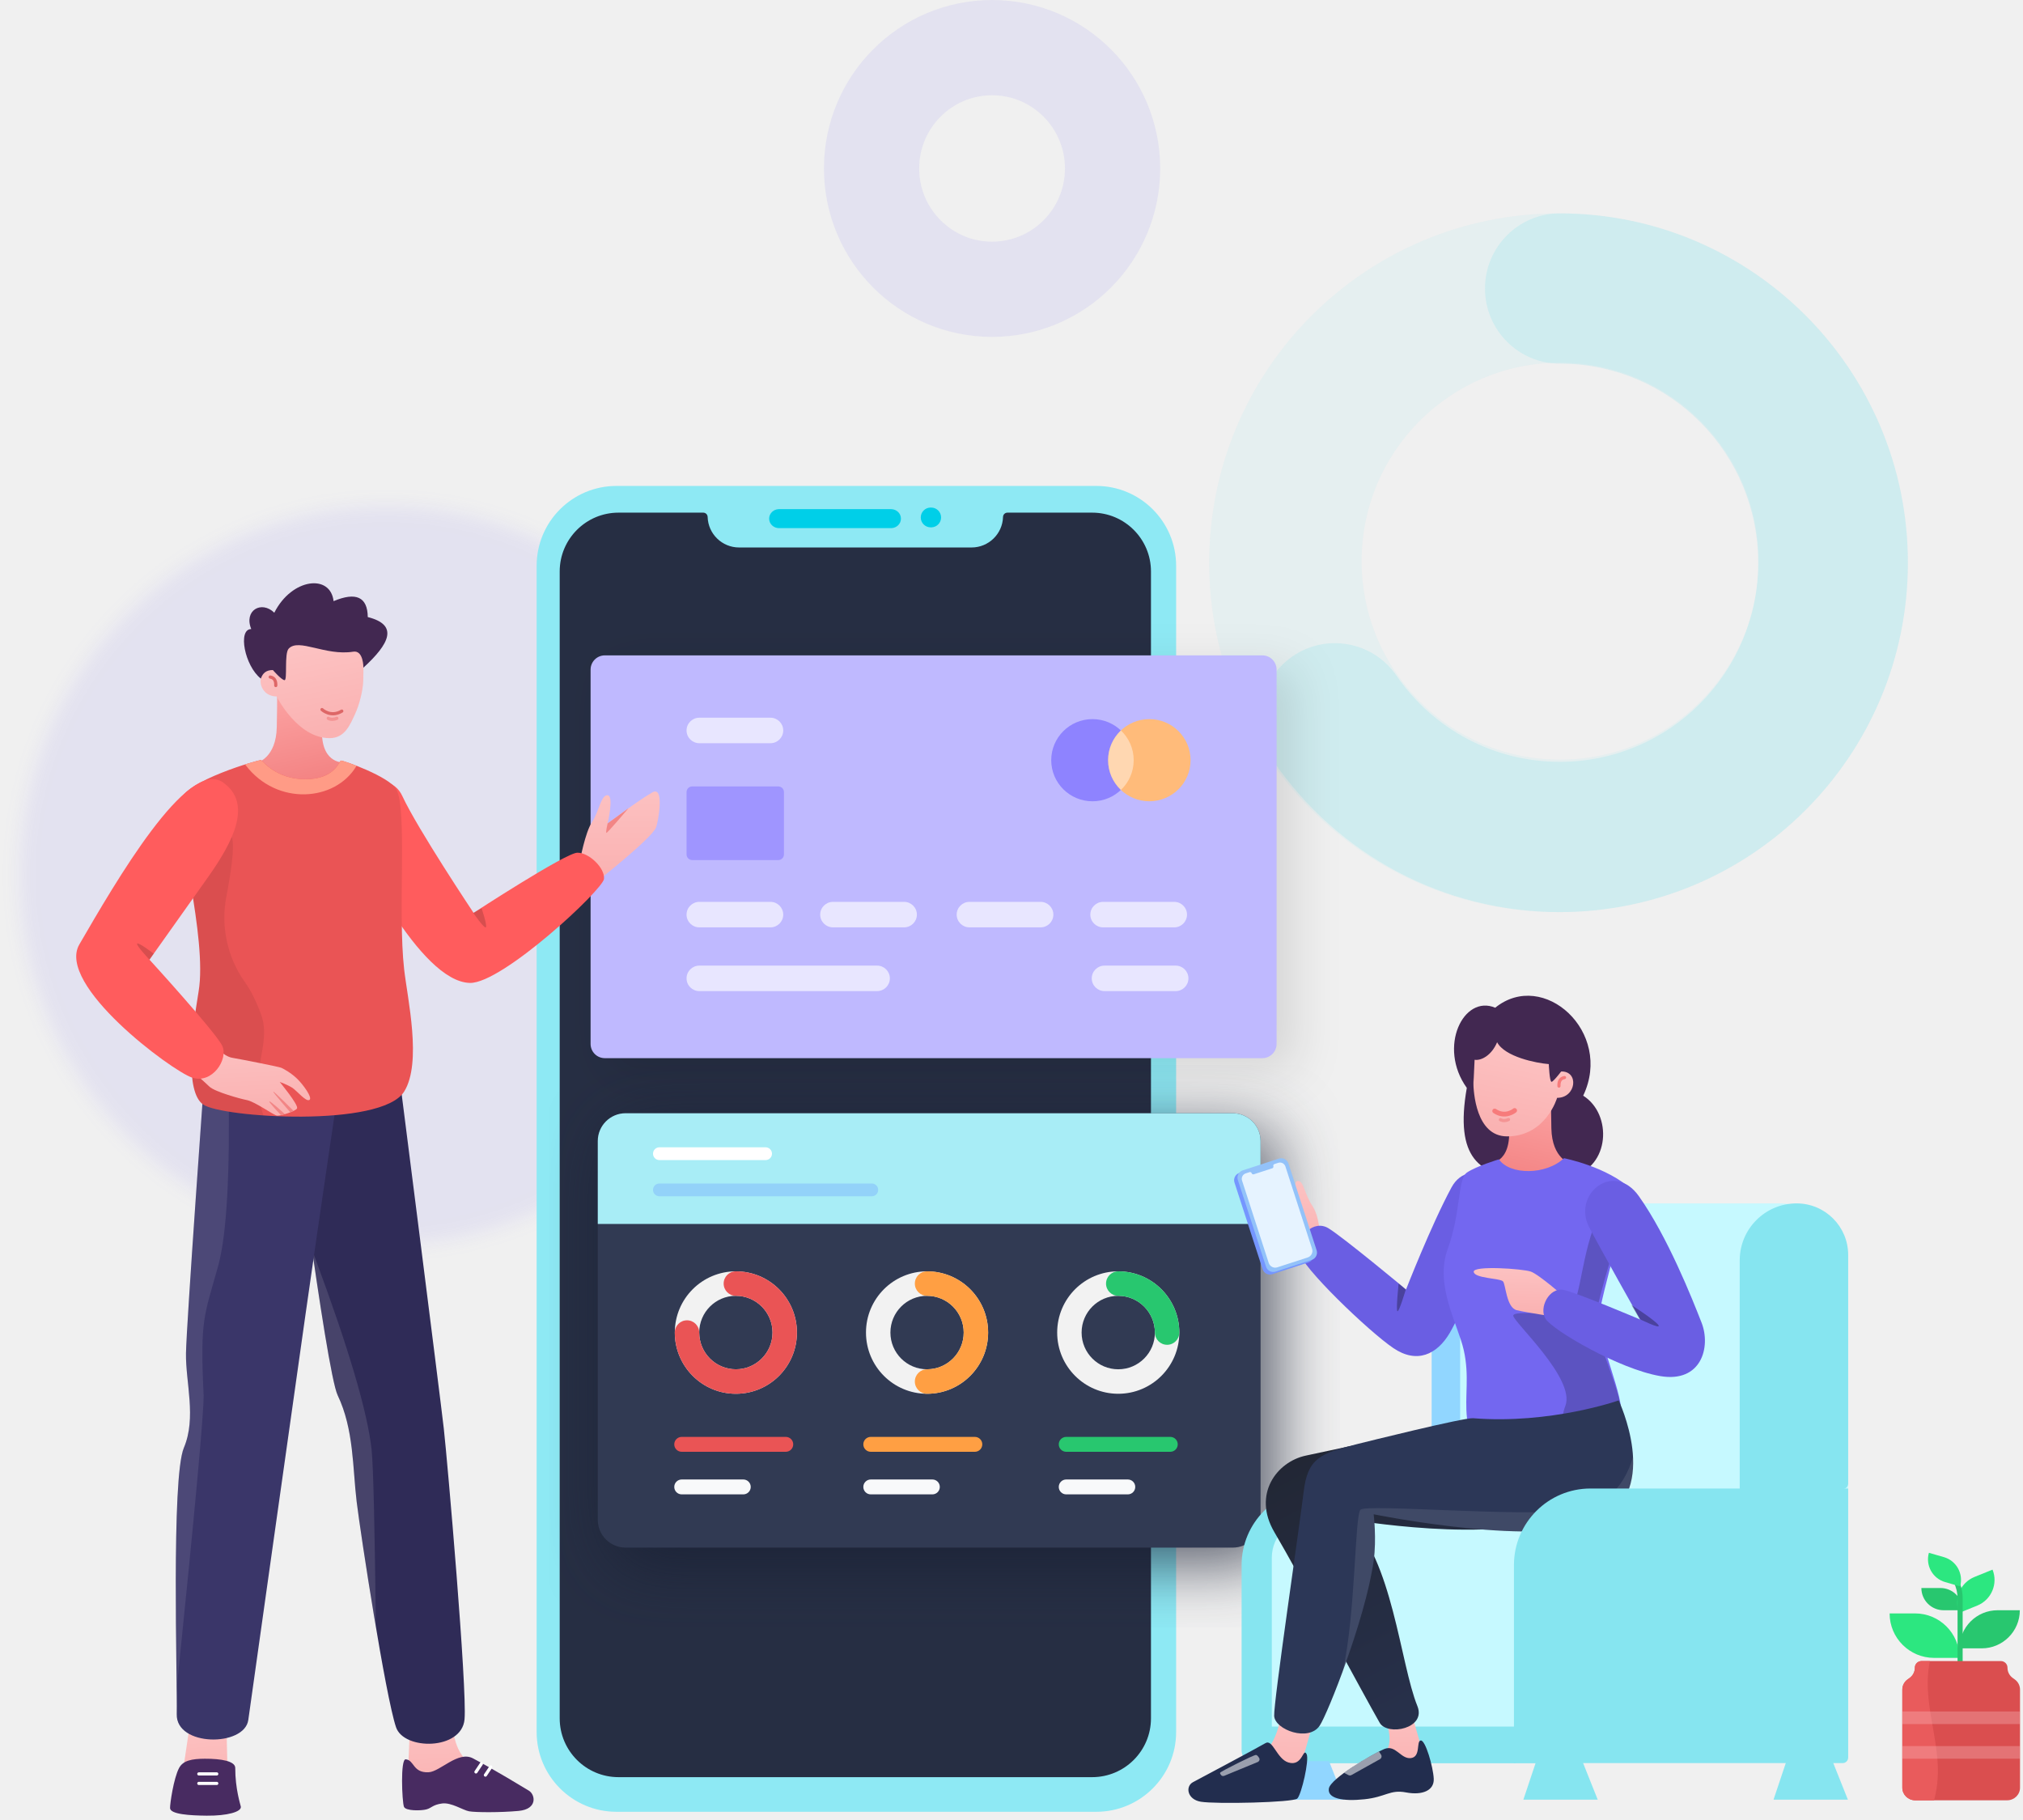
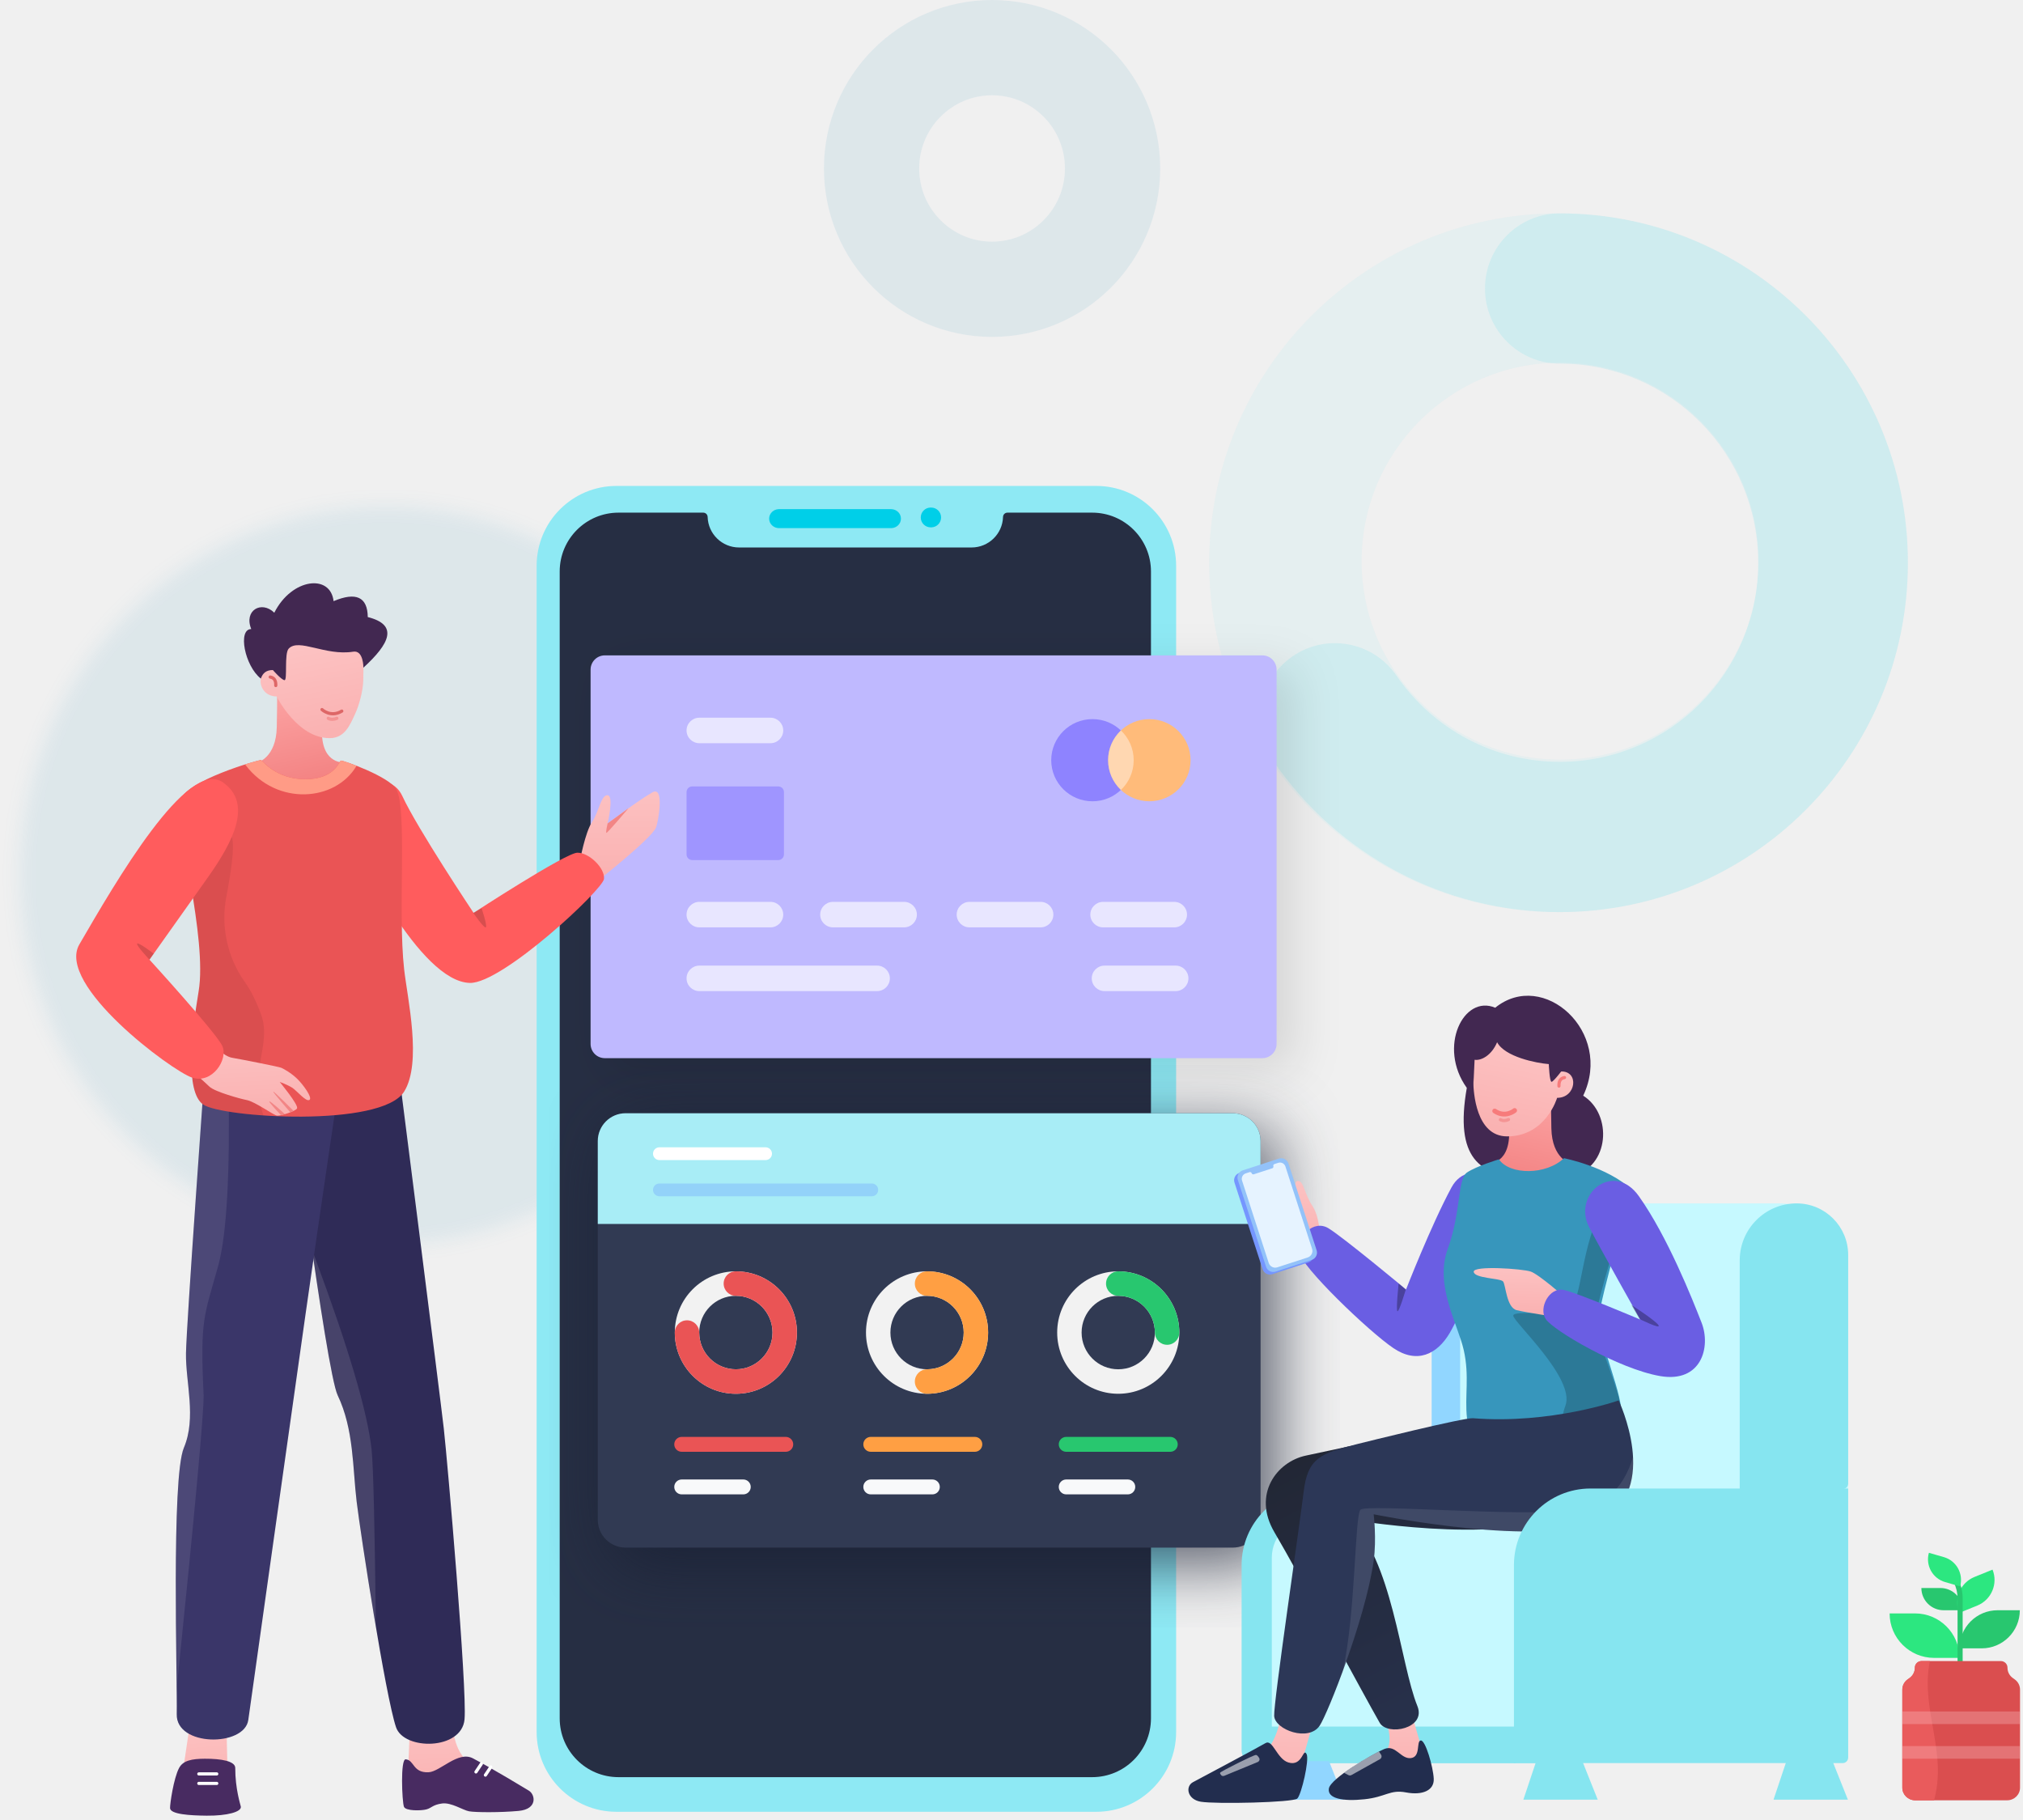
<svg xmlns="http://www.w3.org/2000/svg" width="637" height="573" viewBox="0 0 637 573" fill="none">
  <g id="Illustration">
    <g id="Shape">
      <g id="Oval" opacity="0.1" filter="url(#filter0_f)">
-         <ellipse cx="121.531" cy="275.607" rx="115.531" ry="116.393" fill="#7367F0" />
+         <ellipse cx="121.531" cy="275.607" rx="115.531" ry="116.393" fill="#3796bc" />
      </g>
      <path id="Oval_2" opacity="0.05" fill-rule="evenodd" clip-rule="evenodd" d="M380.75 177.185C380.75 116.434 429.999 67.185 490.75 67.185C551.501 67.185 600.75 116.434 600.75 177.185C600.75 237.937 551.501 287.185 490.75 287.185C429.999 287.185 380.75 237.937 380.75 177.185ZM553.75 176.685C553.75 142.167 525.768 114.185 491.25 114.185C456.732 114.185 428.75 142.167 428.75 176.685C428.75 211.203 456.732 239.185 491.25 239.185C525.768 239.185 553.75 211.203 553.75 176.685Z" fill="#00CFE8" />
-       <ellipse id="Oval_3" opacity="0.1" cx="312.382" cy="53.041" rx="37.944" ry="38.041" stroke="#7367F0" stroke-width="30" />
+       <ellipse id="Oval_3" opacity="0.1" cx="312.382" cy="53.041" rx="37.944" ry="38.041" stroke="#3796bc" stroke-width="30" />
      <path id="Path" opacity="0.1" d="M491.165 67.185C551.687 67.185 600.75 116.434 600.75 177.185C600.75 237.937 551.687 287.185 491.165 287.185C454.704 287.185 421.237 269.153 400.923 239.605C393.53 228.852 396.221 214.12 406.933 206.699C417.538 199.353 432.029 201.927 439.491 212.413L439.715 212.733C451.321 229.614 470.362 239.873 491.165 239.873C525.656 239.873 553.617 211.807 553.617 177.185C553.617 142.91 526.213 115.059 492.198 114.506L491.165 114.497C478.15 114.497 467.598 103.906 467.598 90.841C467.598 77.776 478.15 67.185 491.165 67.185Z" fill="#00CFE8" />
    </g>
    <g id="Mobile Banking App">
      <g id="Phone3">
        <path id="Rectangle" fill-rule="evenodd" clip-rule="evenodd" d="M168.975 178.137C168.975 164.254 180.229 153 194.112 153H345.201C359.084 153 370.338 164.254 370.338 178.137V545.323C370.338 559.206 359.084 570.46 345.201 570.46H194.112C180.229 570.46 168.975 559.206 168.975 545.323V178.137Z" fill="#8EE9F4" />
        <g id="Group 48">
          <path id="Rectangle_2" fill-rule="evenodd" clip-rule="evenodd" d="M176.237 179.934C176.237 169.705 184.53 161.412 194.759 161.412H221.439C222.187 161.412 222.799 162.007 222.821 162.755V162.755C222.976 168.115 227.365 172.379 232.727 172.379H305.926C311.288 172.379 315.678 168.115 315.833 162.755V162.755C315.854 162.007 316.467 161.412 317.215 161.412H343.894C354.124 161.412 362.416 169.705 362.416 179.934V541.033C362.416 551.263 354.124 559.555 343.894 559.555H194.759C184.53 559.555 176.237 551.263 176.237 541.033V179.934Z" fill="#262E43" />
          <mask id="mask0" mask-type="alpha" maskUnits="userSpaceOnUse" x="176" y="161" width="187" height="399">
            <path id="Rectangle_3" fill-rule="evenodd" clip-rule="evenodd" d="M176.237 179.934C176.237 169.705 184.53 161.412 194.759 161.412H221.439C222.187 161.412 222.799 162.007 222.821 162.755V162.755C222.976 168.115 227.365 172.379 232.727 172.379H305.926C311.288 172.379 315.678 168.115 315.833 162.755V162.755C315.854 162.007 316.467 161.412 317.215 161.412H343.894C354.124 161.412 362.416 169.705 362.416 179.934V541.033C362.416 551.263 354.124 559.555 343.894 559.555H194.759C184.53 559.555 176.237 551.263 176.237 541.033V179.934Z" fill="white" />
          </mask>
          <g mask="url(#mask0)">
            <ellipse id="Oval_4" cx="246.822" cy="403.737" rx="15.969" ry="15.951" fill="#E97EFF" fill-opacity="0.549" />
            <path id="Rectangle_4" fill-rule="evenodd" clip-rule="evenodd" d="M198.916 235.001C198.916 232.11 201.259 229.767 204.15 229.767H335.904C338.794 229.767 341.138 232.11 341.138 235.001V235.001C341.138 237.891 338.794 240.235 335.904 240.235H204.15C201.259 240.235 198.916 237.891 198.916 235.001V235.001Z" fill="#E97EFF" fill-opacity="0.549" />
          </g>
        </g>
        <path id="Path_2" d="M280.572 160.308C282.294 160.308 283.69 161.647 283.69 163.299C283.69 164.914 282.355 166.23 280.686 166.288L280.572 166.29H245.304C243.582 166.29 242.186 164.951 242.186 163.299C242.186 161.684 243.521 160.368 245.19 160.31L245.304 160.308H280.572Z" fill="#00CFE8" />
        <path id="Path_3" d="M293.21 159.81C294.933 159.81 296.329 161.205 296.329 162.925C296.329 164.608 294.994 165.979 293.325 166.039L293.21 166.041H293.047C291.324 166.041 289.928 164.646 289.928 162.925C289.928 161.243 291.263 159.872 292.932 159.812L293.047 159.81H293.21Z" fill="#00CFE8" />
      </g>
      <g id="BoardPieChart">
        <g id="Rectangle_5" filter="url(#filter1_d)">
          <path fill-rule="evenodd" clip-rule="evenodd" d="M188.229 359.27C188.229 354.434 192.15 350.513 196.986 350.513H388.175C393.011 350.513 396.931 354.434 396.931 359.27V478.524C396.931 483.361 393.011 487.281 388.175 487.281H196.986C192.15 487.281 188.229 483.361 188.229 478.524V359.27Z" fill="#313A53" />
        </g>
        <mask id="mask1" mask-type="alpha" maskUnits="userSpaceOnUse" x="188" y="350" width="209" height="138">
          <path id="Rectangle_6" fill-rule="evenodd" clip-rule="evenodd" d="M188.229 359.27C188.229 354.434 192.15 350.513 196.986 350.513H388.175C393.011 350.513 396.931 354.434 396.931 359.27V478.524C396.931 483.361 393.011 487.281 388.175 487.281H196.986C192.15 487.281 188.229 483.361 188.229 478.524V359.27Z" fill="white" />
        </mask>
        <g mask="url(#mask1)">
          <path id="Rectangle_7" fill-rule="evenodd" clip-rule="evenodd" d="M183.547 345.15H402.282V385.376H183.547L183.547 345.15Z" fill="#A8EDF6" />
          <path id="Rectangle_8" opacity="0.366" fill-rule="evenodd" clip-rule="evenodd" d="M205.621 374.649C205.621 373.538 206.522 372.638 207.632 372.638H274.515C275.626 372.638 276.526 373.538 276.526 374.649V374.649C276.526 375.76 275.626 376.66 274.515 376.66H207.632C206.522 376.66 205.621 375.76 205.621 374.649V374.649Z" fill="#6FA3FF" />
          <rect id="Rectangle_9" x="205.621" y="361.24" width="37.459" height="4.023" rx="2.011" fill="white" />
          <rect id="Rectangle_10" x="212.311" y="452.419" width="37.459" height="4.693" rx="2.346" fill="#EA5455" />
          <path id="Rectangle_11" fill-rule="evenodd" clip-rule="evenodd" d="M212.311 468.174C212.311 466.878 213.361 465.827 214.657 465.827H234.045C235.341 465.827 236.392 466.878 236.392 468.174V468.174C236.392 469.47 235.341 470.52 234.045 470.52H214.657C213.361 470.52 212.311 469.47 212.311 468.174V468.174Z" fill="#F8F9FA" />
          <rect id="Rectangle_12" x="271.844" y="452.419" width="37.459" height="4.693" rx="2.346" fill="#FF9F43" />
          <path id="Rectangle_13" fill-rule="evenodd" clip-rule="evenodd" d="M271.844 468.174C271.844 466.878 272.894 465.827 274.19 465.827H293.578C294.874 465.827 295.925 466.878 295.925 468.174V468.174C295.925 469.47 294.874 470.52 293.578 470.52H274.19C272.894 470.52 271.844 469.47 271.844 468.174V468.174Z" fill="#F8F9FA" />
          <rect id="Rectangle_14" x="333.385" y="452.419" width="37.459" height="4.693" rx="2.346" fill="#28C76F" />
          <path id="Rectangle_15" fill-rule="evenodd" clip-rule="evenodd" d="M333.385 468.174C333.385 466.878 334.435 465.827 335.731 465.827H355.119C356.415 465.827 357.466 466.878 357.466 468.174V468.174C357.466 469.47 356.415 470.52 355.119 470.52H335.731C334.435 470.52 333.385 469.47 333.385 468.174V468.174Z" fill="#F8F9FA" />
          <g id="Group 3">
            <path id="Oval_5" fill-rule="evenodd" clip-rule="evenodd" d="M352.114 438.843C362.735 438.843 371.345 430.213 371.345 419.568C371.345 408.923 362.735 400.293 352.114 400.293C341.493 400.293 332.883 408.923 332.883 419.568C332.883 430.213 341.493 438.843 352.114 438.843ZM352.114 431.133C345.741 431.133 340.575 425.955 340.575 419.568C340.575 413.181 345.741 408.003 352.114 408.003C358.487 408.003 363.653 413.181 363.653 419.568C363.653 425.955 358.487 431.133 352.114 431.133Z" fill="#F2F2F2" />
            <path id="Path_4" fill-rule="evenodd" clip-rule="evenodd" d="M371.345 419.568C371.345 408.923 362.735 400.293 352.114 400.293C349.99 400.293 348.268 402.019 348.268 404.148C348.268 406.277 349.99 408.003 352.114 408.003C358.414 408.003 363.535 413.064 363.651 419.351L363.653 419.568C363.653 421.697 365.375 423.423 367.499 423.423C369.623 423.423 371.345 421.697 371.345 419.568Z" fill="#28C76F" />
          </g>
          <g id="Group 4">
            <path id="Oval_6" fill-rule="evenodd" clip-rule="evenodd" d="M291.911 438.843C302.532 438.843 311.142 430.213 311.142 419.568C311.142 408.923 302.532 400.293 291.911 400.293C281.29 400.293 272.68 408.923 272.68 419.568C272.68 430.213 281.29 438.843 291.911 438.843ZM291.911 431.133C285.538 431.133 280.372 425.955 280.372 419.568C280.372 413.181 285.538 408.003 291.911 408.003C298.284 408.003 303.45 413.181 303.45 419.568C303.45 425.955 298.284 431.133 291.911 431.133Z" fill="#F2F2F2" />
            <path id="Path_5" d="M291.911 438.843C302.532 438.843 311.142 430.213 311.142 419.568C311.142 408.923 302.532 400.293 291.911 400.293C289.786 400.293 288.064 402.019 288.064 404.148C288.064 406.277 289.786 408.003 291.911 408.003C298.283 408.003 303.45 413.181 303.45 419.568C303.45 425.882 298.4 431.015 292.127 431.131L291.911 431.133C289.786 431.133 288.064 432.859 288.064 434.988C288.064 437.117 289.786 438.843 291.911 438.843Z" fill="#FF9F43" />
          </g>
          <g id="Group 6">
            <path id="Oval_7" fill-rule="evenodd" clip-rule="evenodd" d="M231.709 438.843C242.33 438.843 250.94 430.213 250.94 419.568C250.94 408.923 242.33 400.293 231.709 400.293C221.088 400.293 212.478 408.923 212.478 419.568C212.478 430.213 221.088 438.843 231.709 438.843ZM231.709 431.133C225.336 431.133 220.17 425.955 220.17 419.568C220.17 413.181 225.336 408.003 231.709 408.003C238.082 408.003 243.248 413.181 243.248 419.568C243.248 425.955 238.082 431.133 231.709 431.133Z" fill="#F2F2F2" />
            <path id="Path_6" fill-rule="evenodd" clip-rule="evenodd" d="M212.478 419.568C212.478 430.213 221.088 438.843 231.709 438.843C242.33 438.843 250.94 430.213 250.94 419.568C250.94 408.923 242.33 400.293 231.709 400.293C229.585 400.293 227.863 402.019 227.863 404.148C227.863 406.277 229.585 408.003 231.709 408.003C238.082 408.003 243.248 413.181 243.248 419.568C243.248 425.955 238.082 431.133 231.709 431.133C225.336 431.133 220.17 425.955 220.17 419.568C220.17 417.439 218.448 415.713 216.324 415.713C214.2 415.713 212.478 417.439 212.478 419.568Z" fill="#EA5455" />
          </g>
        </g>
      </g>
      <g id="VisaCard2">
        <g id="Rectangle_16" filter="url(#filter2_d)">
          <path fill-rule="evenodd" clip-rule="evenodd" d="M190.441 206.351H397.491C399.964 206.351 401.968 208.361 401.968 210.841V328.683C401.968 331.163 399.964 333.172 397.491 333.172H190.441C187.968 333.172 185.964 331.163 185.964 328.683V210.841C185.964 208.361 187.968 206.351 190.441 206.351Z" fill="#BFB9FF" />
        </g>
        <g id="Group 46">
          <g id="Group 45">
            <g id="Group 43">
              <ellipse id="Oval_8" cx="343.993" cy="239.357" rx="12.983" ry="12.935" fill="#8E83FF" />
              <ellipse id="Oval Copy 10" cx="361.901" cy="239.357" rx="12.983" ry="12.935" fill="#FFBB7A" />
              <path id="Path_7" fill-rule="evenodd" clip-rule="evenodd" d="M352.83 230.104L352.949 229.992C355.43 232.348 356.976 235.673 356.976 239.357C356.976 243.042 355.43 246.367 352.949 248.723C350.465 246.368 348.918 243.042 348.918 239.357C348.918 235.731 350.416 232.452 352.83 230.104L352.949 229.992L352.83 230.104Z" fill="white" fill-opacity="0.416" />
            </g>
            <path id="Rectangle_17" fill-rule="evenodd" clip-rule="evenodd" d="M217.972 247.609H245.057C246.046 247.609 246.848 248.408 246.848 249.393V269.019C246.848 270.004 246.046 270.803 245.057 270.803H217.972C216.983 270.803 216.182 270.004 216.182 269.019V249.393C216.182 248.408 216.983 247.609 217.972 247.609Z" fill="#9F95FF" />
          </g>
          <g id="Group 44">
            <path id="Rectangle_18" fill-rule="evenodd" clip-rule="evenodd" d="M220.211 283.96H242.595C244.82 283.96 246.624 285.758 246.624 287.975C246.624 290.192 244.82 291.989 242.595 291.989H220.211C217.986 291.989 216.182 290.192 216.182 287.975C216.182 285.758 217.986 283.96 220.211 283.96Z" fill="white" fill-opacity="0.647" />
            <path id="Rectangle_19" fill-rule="evenodd" clip-rule="evenodd" d="M220.211 304.032H276.17C278.396 304.032 280.199 305.829 280.199 308.046C280.199 310.263 278.396 312.06 276.17 312.06H220.211C217.986 312.06 216.182 310.263 216.182 308.046C216.182 305.829 217.986 304.032 220.211 304.032Z" fill="white" fill-opacity="0.647" />
            <path id="Rectangle_20" fill-rule="evenodd" clip-rule="evenodd" d="M347.799 304.032H370.182C372.408 304.032 374.212 305.829 374.212 308.046C374.212 310.263 372.408 312.06 370.182 312.06H347.799C345.573 312.06 343.77 310.263 343.77 308.046C343.77 305.829 345.573 304.032 347.799 304.032Z" fill="white" fill-opacity="0.647" />
            <path id="Rectangle_21" fill-rule="evenodd" clip-rule="evenodd" d="M220.211 225.977H242.595C244.82 225.977 246.624 227.774 246.624 229.991C246.624 232.208 244.82 234.005 242.595 234.005H220.211C217.986 234.005 216.182 232.208 216.182 229.991C216.182 227.774 217.986 225.977 220.211 225.977Z" fill="white" fill-opacity="0.647" />
            <path id="Rectangle Copy 38" fill-rule="evenodd" clip-rule="evenodd" d="M262.293 283.96H284.677C286.902 283.96 288.706 285.758 288.706 287.975C288.706 290.192 286.902 291.989 284.677 291.989H262.293C260.068 291.989 258.264 290.192 258.264 287.975C258.264 285.758 260.068 283.96 262.293 283.96Z" fill="white" fill-opacity="0.647" />
            <path id="Rectangle Copy 39" fill-rule="evenodd" clip-rule="evenodd" d="M305.269 283.96H327.653C329.878 283.96 331.682 285.758 331.682 287.975C331.682 290.192 329.878 291.989 327.653 291.989H305.269C303.044 291.989 301.24 290.192 301.24 287.975C301.24 285.758 303.044 283.96 305.269 283.96Z" fill="white" fill-opacity="0.647" />
            <path id="Rectangle Copy 40" fill-rule="evenodd" clip-rule="evenodd" d="M347.351 283.96H369.735C371.96 283.96 373.764 285.758 373.764 287.975C373.764 290.192 371.96 291.989 369.735 291.989H347.351C345.126 291.989 343.322 290.192 343.322 287.975C343.322 285.758 345.126 283.96 347.351 283.96Z" fill="white" fill-opacity="0.647" />
          </g>
        </g>
      </g>
      <g id="Men1.1">
        <g id="LLeg">
          <path id="Path_8" fill-rule="evenodd" clip-rule="evenodd" d="M142.482 542C142.482 542 142.328 551.857 148.381 555.358C154.434 558.86 163.812 565.365 163.812 565.365L128.137 566.574L129.154 541.911L142.482 542Z" fill="url(#paint0_linear)" />
          <path id="Path_9" fill-rule="evenodd" clip-rule="evenodd" d="M127.761 553.936C130.519 554.22 129.916 558.21 134.922 558.016C138.569 557.874 144.257 551.148 148.936 553.639C156.078 557.442 164.453 562.57 166.506 563.791C168.56 565.013 169.371 569.618 163.303 570.184C157.501 570.724 149.668 570.664 147.707 570.306C145.744 569.949 142.105 567.446 139.177 567.846C136.249 568.247 135.915 569.256 134.279 569.703C132.643 570.15 127.704 570.247 127.192 568.868C126.603 567.286 126.014 553.756 127.761 553.936Z" fill="#482B61" />
          <path id="Path_10" fill-rule="evenodd" clip-rule="evenodd" d="M124.996 332.889C124.996 332.889 138.605 439.705 139.743 449.806C140.88 459.908 147.128 531.771 146.273 541.357C145.402 551.118 127.14 551.171 124.69 543.806C121.337 533.725 113.585 483.341 112.303 472.819C111.021 462.298 111.471 450.083 106.319 439.309C102.63 431.596 90.423 335.628 90.423 335.628L124.996 332.889Z" fill="#2F2B57" />
          <path id="Path_11" opacity="0.591" fill-rule="evenodd" clip-rule="evenodd" d="M116.998 456.324L117.046 456.805C117.566 462.384 118.001 480.866 118.352 512.249L117.569 507.562C115.113 492.698 112.931 477.974 112.303 472.819C111.048 462.517 111.453 450.591 106.634 439.985L106.319 439.309C104.695 435.915 101.422 415.426 98.266 393.547L99.257 396.201C109.796 424.543 115.709 444.584 116.998 456.324Z" fill="white" fill-opacity="0.192" />
          <path id="Path 10" d="M151.575 555.354L149.868 557.907" stroke="white" stroke-linecap="round" />
          <path id="Path 10_2" d="M154.554 556.352L152.848 558.906" stroke="white" stroke-linecap="round" />
        </g>
        <g id="RLeg">
          <path id="Path_12" fill-rule="evenodd" clip-rule="evenodd" d="M59.586 544.261L56.394 565.817L71.825 565.739L71.32 543.86L59.586 544.261Z" fill="url(#paint1_linear)" />
          <path id="Path_13" fill-rule="evenodd" clip-rule="evenodd" d="M53.55 569.305C53.499 568.047 54.67 559.89 56.394 556.66C57.644 554.318 60.417 553.769 64.474 553.752C69.707 553.732 74.081 554.523 74.075 556.66C74.056 563.199 75.714 568.228 75.826 568.802C76.153 570.488 71.472 571.747 65.08 571.682C59.847 571.631 53.631 571.266 53.55 569.305Z" fill="#482B61" />
          <path id="Path_14" fill-rule="evenodd" clip-rule="evenodd" d="M107.504 336.396C107.504 336.396 100.429 384.069 96.146 414.233C91.937 443.873 79.474 532.285 78.186 541.54C77.004 550.036 55.422 550.036 55.649 539.747C55.876 529.457 53.878 465.335 57.897 455.841C61.915 446.348 58.417 435.299 58.563 426.076C58.709 416.853 64.489 337.012 64.489 337.012L107.504 336.396Z" fill="#3A3669" />
          <path id="Path_15" opacity="0.462" fill-rule="evenodd" clip-rule="evenodd" d="M68.797 398.217L68.459 399.444C64.362 414.163 62.949 415.49 64.11 438.967L64.121 439.444C64.162 445.351 61.353 475.917 55.694 531.142L55.669 527.709C55.47 505.18 54.64 464.445 57.794 456.097L57.897 455.841C61.915 446.348 58.417 435.299 58.563 426.076C58.709 416.853 64.489 337.013 64.489 337.013L71.871 336.906L71.946 340.563C72.477 369.125 71.427 388.343 68.797 398.217V398.217Z" fill="white" fill-opacity="0.192" />
          <path id="Path 9" d="M62.605 558.534H68.253" stroke="white" stroke-linecap="round" />
          <path id="Path 9_2" d="M62.605 561.529H68.253" stroke="white" stroke-linecap="round" />
        </g>
        <g id="Head">
          <path id="Path_16" fill-rule="evenodd" clip-rule="evenodd" d="M81.035 240.078C81.035 240.078 86.946 238.683 87.151 228.949C87.356 219.214 87.212 215.891 87.212 215.891L101.226 215.655C101.226 215.655 101.368 226.504 101.37 230.428C101.375 240.968 108.682 240.078 108.682 240.078C108.682 240.078 107.163 248.624 95.365 249.291C86.154 249.812 81.035 240.078 81.035 240.078Z" fill="url(#paint2_linear)" />
          <g id="Head1">
            <path id="Path_17" fill-rule="evenodd" clip-rule="evenodd" d="M85.926 210.97C80.118 210.745 81.065 219.291 87.099 219.279C87.099 219.279 93.583 232.383 103.764 232.417C108.668 232.434 110.269 228.043 111.739 224.962C113.209 221.88 114.288 217.27 114.378 214.447C114.474 211.437 114.486 201.55 114.486 201.55L85.7 201.537L85.926 210.97Z" fill="url(#paint3_linear)" />
            <path id="Path_18" d="M103.356 226.173C104.227 226.654 105.263 226.535 106.065 226.173" stroke="#F49494" stroke-linecap="round" />
            <path id="Path 8" d="M86.832 215.849C86.892 214.478 86.476 213.39 85.085 213.171" stroke="#DE6767" stroke-linecap="round" />
            <path id="Path_19" fill-rule="evenodd" clip-rule="evenodd" d="M85.926 210.971C85.926 210.971 88.597 214.069 89.585 214.154C90.573 214.24 89.447 205.769 90.902 204.226C94.098 200.835 102.45 206.597 111.233 205.189C114.486 204.668 114.428 210.228 114.428 210.228C122.638 202.703 125.615 196.767 115.804 194.289C115.726 187.92 112.081 186.322 105.032 189.276C104.09 180.673 91.912 181.971 86.369 192.916C82.356 188.992 76.717 192.16 79.11 198.064C74.79 198.064 77.041 209.672 82.133 213.66C82.74 211.918 83.85 210.971 85.926 210.971Z" fill="#422851" />
            <path id="Path_20" d="M101.387 223.414C101.387 223.414 104.152 226.029 107.624 223.899" stroke="#DE6767" stroke-linecap="round" />
          </g>
        </g>
        <g id="LArm">
          <g id="Group 3_2">
            <path id="Path_21" fill-rule="evenodd" clip-rule="evenodd" d="M182.553 271.335C182.553 271.335 184.215 262.095 186.414 258.858C188.613 255.619 189.254 250.179 191.329 250.379C193.404 250.58 191.326 259.265 191.326 259.265C191.326 259.265 201.002 252.005 205.392 249.504C209.397 247.223 207.2 259.026 206.574 260.531C205.083 264.112 187.833 277.63 187.833 277.63C187.833 277.63 182.93 272.157 182.553 271.335Z" fill="url(#paint4_linear)" />
            <path id="Path_22" fill-rule="evenodd" clip-rule="evenodd" d="M191.326 259.264C191.326 259.264 190.612 262.235 190.968 262.235C191.325 262.235 197.892 254.487 197.892 254.487L191.326 259.264Z" fill="#F28585" />
          </g>
          <path id="Path_23" fill-rule="evenodd" clip-rule="evenodd" d="M126.694 250.655C131.425 260.915 149.121 287.426 149.121 287.426C149.121 287.426 178.119 268.52 181.809 268.481C185.499 268.442 190.509 273.338 190.194 276.717C189.879 280.096 158.129 309.732 147.946 309.483C132.113 309.095 112.258 267.922 110.219 262.419C104.759 247.678 122.079 240.647 126.694 250.655Z" fill="#FF5C5D" />
          <path id="Path 5" fill-rule="evenodd" clip-rule="evenodd" d="M149.016 287.407C149.016 287.407 152.364 292.312 152.964 291.99C153.564 291.668 151.648 285.994 151.648 285.994L149.016 287.407Z" fill="black" fill-opacity="0.16" />
        </g>
        <g id="Body">
          <path id="Path_24" fill-rule="evenodd" clip-rule="evenodd" d="M56.657 252.296C55.171 259.42 65.346 295.325 62.546 312.122C60.332 325.406 58.219 343.698 63.957 347.759C69.799 351.894 120.087 355.177 127.255 343.698C132.941 334.591 128.286 314.396 127.255 305.183C125.198 286.804 128.304 255.042 124.814 248.546C122.65 244.516 107.892 239.319 107.338 239.48C106.783 239.641 105.48 245.351 96.149 245.351C86.817 245.351 82.696 239.48 82.195 239.319C81.694 239.158 58.001 245.852 56.657 252.296Z" fill="#EA5455" />
          <path id="Path_25" fill-rule="evenodd" clip-rule="evenodd" d="M82.172 239.316L82.195 239.319C82.697 239.48 86.817 245.351 96.149 245.351C105.481 245.351 106.784 239.641 107.338 239.48C107.538 239.422 109.589 240.062 112.229 241.093L112.217 241.214C105.547 252.415 87.205 253.795 77.4 240.981L77.178 240.685L78.272 240.345C80.274 239.737 81.707 239.371 82.097 239.322L82.172 239.316Z" fill="#FF9B86" />
          <path id="Path_26" fill-rule="evenodd" clip-rule="evenodd" d="M56.688 257.245L57.511 257.359C66.233 258.607 71.348 260.58 72.857 263.28C73.847 265.052 73.387 271.044 71.476 281.257L71.273 282.329C69.501 291.586 71.528 301.163 76.877 308.888L77.178 309.316C78.987 311.847 80.654 315.179 82.181 319.314C85.722 328.903 78.19 336.983 82.96 351.25L81.986 351.178C73.12 350.499 65.949 349.169 63.957 347.759C58.219 343.698 60.333 325.406 62.546 312.122C64.928 297.83 57.917 269.704 56.688 257.245Z" fill="black" fill-opacity="0.067" />
        </g>
        <g id="Rarm">
          <g id="Group 2">
            <path id="Path_27" fill-rule="evenodd" clip-rule="evenodd" d="M66.881 328.606C66.881 328.606 70.229 332.556 73.086 333.047C75.943 333.538 87.901 335.877 88.631 336.224C89.321 336.551 91.68 337.793 93.697 339.786C95.445 341.512 98.469 345.606 97.455 346.31C96.371 347.063 93.445 343.371 91.977 342.459C90.438 341.501 88.072 340.654 88.072 340.654C88.072 340.654 93.924 347.713 93.552 348.946C93.281 349.847 88.305 351.384 87.24 351.268C86.176 351.153 80.313 346.86 77.678 346.361C75.85 346.015 67.666 343.798 65.94 342.133C64.215 340.468 60.333 337.089 60.333 337.089L66.881 328.606Z" fill="url(#paint5_linear)" />
            <path id="Path_28" fill-rule="evenodd" clip-rule="evenodd" d="M92.424 349.765C92.424 349.765 86.3 343.594 86.044 343.7C85.789 343.805 91.38 350.194 91.38 350.194L92.424 349.765Z" fill="#F28585" />
            <path id="Path_29" fill-rule="evenodd" clip-rule="evenodd" d="M89.694 350.778C89.694 350.778 85.107 346.575 84.807 346.778C84.507 346.98 88.481 351.121 88.481 351.121L89.694 350.778Z" fill="#F28585" />
          </g>
          <path id="Path_30" fill-rule="evenodd" clip-rule="evenodd" d="M70.209 246.345C79.665 252.998 73.347 265.092 65.503 276.186C58.175 286.549 47.068 302.158 47.068 302.158C47.068 302.158 67.953 325.034 69.97 329.266C71.987 333.499 66.836 341.448 60.431 339.277C54.026 337.106 17.578 310.107 24.99 297.348C36.311 277.859 59.04 238.486 70.209 246.345Z" fill="#FF5C5D" />
          <path id="Path 6" fill-rule="evenodd" clip-rule="evenodd" d="M47.068 302.158C47.068 302.158 42.782 297.624 43.183 297.099C43.583 296.575 48.413 300.281 48.413 300.281L47.068 302.158Z" fill="black" fill-opacity="0.16" />
        </g>
      </g>
      <g id="Group 7">
        <path id="Rectangle_22" fill-rule="evenodd" clip-rule="evenodd" d="M390.956 492.784C390.956 479.468 401.751 468.672 415.067 468.672L496.198 468.672V551.132C496.198 553.341 494.407 555.132 492.198 555.132H394.956C392.747 555.132 390.956 553.341 390.956 551.132L390.956 492.784Z" fill="#86E5F0" />
        <path id="Rectangle_23" fill-rule="evenodd" clip-rule="evenodd" d="M400.465 538.065L477.244 538.065V555.132H400.465V538.065Z" fill="#86E5F0" />
        <path id="Path_31" fill-rule="evenodd" clip-rule="evenodd" d="M498.245 554.514L503.088 566.644H479.675L483.732 554.514H498.245Z" fill="#86E5F0" />
        <path id="Path_32" fill-rule="evenodd" clip-rule="evenodd" d="M418.474 554.514L423.318 566.644H399.904L403.962 554.514H418.474Z" fill="#91D6FF" />
        <path id="Path_33" fill-rule="evenodd" clip-rule="evenodd" d="M577.018 554.514L581.862 566.644H558.448L562.506 554.514H577.018Z" fill="#86E5F0" />
        <path id="Rectangle_24" fill-rule="evenodd" clip-rule="evenodd" d="M450.796 403.492C450.796 390.38 461.275 379.671 474.384 379.387L496.796 378.901V476.828H450.796L450.796 403.492Z" fill="#91D6FF" />
        <path id="Rectangle_25" fill-rule="evenodd" clip-rule="evenodd" d="M459.77 403.012C459.77 389.696 470.565 378.901 483.881 378.901H560.112C572.174 378.901 581.952 388.679 581.952 400.741V477.076C581.952 478.041 581.169 478.824 580.205 478.824H459.77L459.77 403.012Z" fill="#C6F9FF" />
        <path id="Rectangle_26" fill-rule="evenodd" clip-rule="evenodd" d="M547.805 396.818C547.805 386.923 555.827 378.901 565.722 378.901V378.901C574.685 378.901 581.952 386.167 581.952 395.13V467.1C581.952 468.065 581.169 468.847 580.205 468.847H547.805V396.818Z" fill="#86E5F0" />
        <path id="Rectangle_27" fill-rule="evenodd" clip-rule="evenodd" d="M400.465 490.474C400.465 483.515 406.106 477.874 413.065 477.874H491.345V543.628H400.465V490.474Z" fill="#C6F9FF" />
        <g id="Wom1.4">
          <g id="Head_2">
            <path id="Path_34" fill-rule="evenodd" clip-rule="evenodd" d="M494.783 370.394C506.982 367.552 507.785 350.8 498.511 344.989C508.075 324.929 485.958 305.012 470.808 317.295C460.876 313.041 452.622 329.64 461.864 342.532C457.989 364.667 465.875 370.388 480.092 370.632L494.783 370.394Z" fill="#422851" />
            <path id="Path_35" fill-rule="evenodd" clip-rule="evenodd" d="M494.632 366.393C494.632 366.393 488.698 365 488.492 355.271C488.286 345.543 488.431 342.223 488.431 342.223L475.36 341.987C475.36 341.987 475.218 352.828 475.216 356.75C475.21 367.283 467.875 366.393 467.875 366.393C467.875 366.393 469.4 374.934 481.244 375.6C490.491 376.121 494.632 366.393 494.632 366.393Z" fill="url(#paint6_linear)" />
            <path id="Path_36" fill-rule="evenodd" clip-rule="evenodd" d="M491.477 337.365C497.308 337.139 496.357 345.679 490.3 345.668C490.3 345.668 486.782 357.8 474.568 357.8C464.648 357.8 464.003 343.66 463.913 340.839C463.816 337.831 463.804 327.95 463.804 327.95L491.704 327.938L491.477 337.365Z" fill="url(#paint7_linear)" />
            <path id="Path_37" d="M476.923 349.65C476.923 349.65 474.014 352.114 470.644 349.806" stroke="#F77B7B" stroke-width="1.5" stroke-linecap="round" />
            <path id="Path_38" d="M475.003 352.504C474.098 352.922 473.226 352.952 472.448 352.536" stroke="#F49494" stroke-linecap="round" />
            <path id="Path 8_2" d="M490.884 341.958C490.824 340.588 491.241 339.5 492.638 339.281" stroke="#F77B7B" stroke-linecap="round" />
            <path id="Path_39" fill-rule="evenodd" clip-rule="evenodd" d="M492.4 336.309C492.4 336.309 489.204 340.6 488.557 340.623C487.909 340.646 487.683 335.043 487.683 335.043C483.762 334.743 473.841 332.766 471.408 328.161C469.708 332.224 466.456 334.029 464.32 333.683L463.915 342.315L462.918 324.96H493.182L492.4 336.309Z" fill="#422851" />
          </g>
          <g id="LLeg_2">
            <path id="Path_40" fill-rule="evenodd" clip-rule="evenodd" d="M434.913 537.945C434.913 537.945 440.143 548.516 435.855 551.847C431.561 555.179 420.217 561.422 420.217 561.422L450.271 559.532L443.59 536.478L434.913 537.945Z" fill="url(#paint8_linear)" />
            <path id="Path_41" fill-rule="evenodd" clip-rule="evenodd" d="M447.364 548.005C445.881 548.178 447.465 553.174 444.254 553.554C441.049 553.934 439.491 549.201 435.854 550.701C432.217 552.202 418.954 559.96 418.431 563.132C417.903 566.303 422.844 567.236 429.622 566.52C436.399 565.804 437.648 563.391 442.736 564.363C447.817 565.334 451.623 563.786 451.456 560.071C451.288 556.357 448.847 547.832 447.364 548.005Z" fill="#222D4E" />
            <path id="Path 14" fill-rule="evenodd" clip-rule="evenodd" d="M434.195 551.471L434.855 552.461C435.179 552.947 435.02 553.605 434.51 553.889L425.545 558.895C425.254 559.057 424.902 559.064 424.605 558.913L423.213 558.207C425.399 556.623 427.186 555.433 429.161 554.264C430.678 553.367 432.357 552.442 434.195 551.471Z" fill="white" fill-opacity="0.541" />
            <path id="Path_42" fill-rule="evenodd" clip-rule="evenodd" d="M480.186 444.779C471.087 445.185 420.447 456.392 411.247 458.296C402.047 460.2 394.268 470.502 401.284 482.431C409.164 495.822 429.495 533.853 434.431 542.427C436.875 546.67 449.2 544.291 446.305 537.169C440.908 523.892 438.401 490.539 424.641 478.378C424.641 478.378 470.917 486.436 490.907 477.206C505.435 470.496 502.148 443.796 480.186 444.779Z" fill="url(#paint9_linear)" />
          </g>
          <g id="LArm_2">
            <path id="Path_43" fill-rule="evenodd" clip-rule="evenodd" d="M415.718 390.947C415.718 390.947 415.821 383.54 413.231 379.669C410.642 375.798 410.539 371.686 408.579 371.82C406.619 371.955 408.56 381.512 408.56 381.512C408.56 381.512 406.073 380.562 404.287 379.36C402.5 378.157 397.083 372.23 395.817 373.28C393.671 375.07 397.128 385.165 399.011 387.183C400.9 389.202 411.22 395.841 411.22 395.841L415.718 390.947Z" fill="url(#paint10_linear)" />
            <path id="Path_44" fill-rule="evenodd" clip-rule="evenodd" d="M471.632 386.508C467.399 396.33 459.65 414.374 456.455 419.757C452.451 426.498 446.137 429.468 438.745 424.467C430.978 419.211 409.591 398.711 408.964 394.068C408.342 389.424 413.577 383.853 418.314 386.737C423.05 389.622 442.732 406.01 442.732 406.01C442.732 406.01 450.675 385.637 457.064 373.836C462.598 363.626 478.074 371.577 471.632 386.508Z" fill="#6A5EE3" />
            <path id="Path_45" fill-rule="evenodd" clip-rule="evenodd" d="M442.649 406.02C442.649 406.02 440.516 413.26 440.017 412.841C439.519 412.422 440.398 404.128 440.398 404.128L442.649 406.02Z" fill="black" fill-opacity="0.303" />
          </g>
          <g id="PhoneMini4">
            <g id="Group 3_3">
              <path id="Rectangle_28" d="M388.709 372.331C388.3 371.07 388.99 369.716 390.25 369.307L401.617 365.613C402.878 365.204 404.232 365.894 404.641 367.154L413.517 394.47C413.927 395.731 413.237 397.085 411.976 397.495L400.609 401.188C399.349 401.598 397.995 400.908 397.585 399.647L388.709 372.331Z" fill="#7596FF" />
              <rect id="Rectangle_29" x="389.032" y="369.239" width="16.752" height="33.522" rx="2.4" transform="rotate(-18 389.032 369.239)" fill="#93C2F9" />
              <path id="Rectangle_30" d="M392.25 369.453L393.458 369.06C393.704 368.98 393.966 369.091 394.085 369.311L394.122 369.399C394.212 369.676 394.51 369.828 394.787 369.738L400.613 367.845C400.859 367.765 401.006 367.521 400.973 367.273L400.952 367.18C400.862 366.903 401.013 366.605 401.29 366.515L402.492 366.125C403.385 365.835 404.341 366.285 404.697 367.137L404.748 367.276V367.276L413.149 393.21C413.514 394.342 412.895 395.556 411.765 395.925L402.206 399.031C401.124 399.385 399.965 398.833 399.545 397.794L399.492 397.649C399.492 397.648 399.492 397.648 399.493 397.647L391.094 371.719C390.788 370.774 391.305 369.76 392.25 369.453Z" fill="#E6F3FF" />
            </g>
          </g>
          <g id="Body_2">
-             <path id="Path_46" fill-rule="evenodd" clip-rule="evenodd" d="M513.93 374.674C513.93 374.674 503.73 408.844 503.428 415.313C503.126 421.782 511.77 440.794 510.299 445.599C506.905 456.704 463.582 461.485 461.927 446.547C461.155 439.58 462.761 433.327 460.91 425.118C459.066 416.909 451.651 404.711 455.857 393.242C460.062 381.773 458.935 371.163 461.943 369.157C464.951 367.152 471.982 365.022 471.982 365.022C475.401 370.056 486.943 369.983 492.451 364.667C492.451 364.667 506.134 367.322 513.93 374.674Z" fill="#7367F0" />
+             <path id="Path_46" fill-rule="evenodd" clip-rule="evenodd" d="M513.93 374.674C513.93 374.674 503.73 408.844 503.428 415.313C503.126 421.782 511.77 440.794 510.299 445.599C506.905 456.704 463.582 461.485 461.927 446.547C461.155 439.58 462.761 433.327 460.91 425.118C459.066 416.909 451.651 404.711 455.857 393.242C460.062 381.773 458.935 371.163 461.943 369.157C464.951 367.152 471.982 365.022 471.982 365.022C475.401 370.056 486.943 369.983 492.451 364.667C492.451 364.667 506.134 367.322 513.93 374.674Z" fill="#3796bc" />
            <path id="Path_47" fill-rule="evenodd" clip-rule="evenodd" d="M504.789 380.208C497.991 391.003 498.011 409.799 494.36 412.26C490.708 414.722 476.497 412.306 476.497 414.256C476.497 416.205 496.136 434.07 492.912 442.611C491.224 447.082 491.682 451.083 494.286 454.613L495.136 454.427C502.874 452.678 509.095 449.536 510.298 445.599C511.77 440.794 502.129 421.782 502.431 415.313C502.687 409.822 510.794 384.369 513.238 376.801C511.248 373.288 508.432 374.423 504.789 380.208Z" fill="black" fill-opacity="0.199" />
          </g>
          <g id="RArm">
            <path id="Path_48" fill-rule="evenodd" clip-rule="evenodd" d="M493.196 408.848C493.196 408.848 484.605 401.241 481.976 400.358C479.346 399.475 463.943 398.414 464.04 400.409C464.151 402.547 472.424 402.424 473.281 403.475C474.138 404.526 474.333 411.713 477.573 412.519C480.807 413.326 490.501 414.717 490.501 414.717L493.196 408.848Z" fill="url(#paint11_linear)" />
            <path id="Path_49" fill-rule="evenodd" clip-rule="evenodd" d="M516.052 376.637C525.103 389.418 532.83 408.887 535.796 416.477C538.763 424.067 535.77 435.516 522.727 433.268C509.708 431.027 488.992 418.846 486.7 415.293C484.408 411.74 487.89 405.274 492.275 406.121C496.337 406.904 516.488 415.477 516.488 415.477C516.488 415.477 503.524 392.486 500.359 386.323C495.071 376.03 508.079 365.376 516.052 376.637Z" fill="#6A5EE3" />
            <path id="Path_50" fill-rule="evenodd" clip-rule="evenodd" d="M516.282 415.319C516.282 415.319 523.072 418.695 522.244 417.279C521.416 415.864 513.691 410.891 513.691 410.891L516.282 415.319Z" fill="black" fill-opacity="0.303" />
          </g>
          <g id="RLeg_2">
            <path id="Path_51" fill-rule="evenodd" clip-rule="evenodd" d="M403.31 538.37C403.31 538.37 403.468 550.811 393.221 555.463C382.981 560.114 375.686 559.834 376.614 563.431C377.543 567.026 404.196 566.881 406.685 564.069C408.807 561.676 413.42 539.399 414.69 541.102L403.31 538.37Z" fill="url(#paint12_linear)" />
            <path id="Path_52" fill-rule="evenodd" clip-rule="evenodd" d="M411.417 552.297C410.272 550.085 410.2 556.307 405.687 554.936C402.025 553.823 400.773 547.454 398.458 548.849C396.144 550.244 375.771 561.06 375.655 561.125C373.147 562.477 373.848 566.572 378.084 567.287C382.792 568.081 407.183 567.547 408.492 566.291C409.801 565.036 412.334 554.07 411.417 552.297Z" fill="#222D4E" />
            <path id="Path 14_2" fill-rule="evenodd" clip-rule="evenodd" d="M395.445 552.569C395.843 552.569 396.223 553.069 396.497 553.55C396.764 554.019 396.516 554.589 396.016 554.795L385.504 559.125C385.164 559.265 384.767 559.213 384.524 558.937C384.3 558.685 384.093 558.371 384.196 558.156C384.394 557.741 394.677 552.569 395.445 552.569Z" fill="white" fill-opacity="0.541" />
            <path id="Path_53" fill-rule="evenodd" clip-rule="evenodd" d="M509.691 440.933C509.691 440.933 522.919 468.883 504.33 478.481C486.353 487.762 432.535 476.785 432.535 476.785C432.535 476.785 433.497 484.531 432.535 491.441C430.023 509.486 418.078 539.55 415.551 543.327C412.056 548.551 401.41 544.612 401.209 540.262C401.009 535.912 409.235 480.358 410.486 469.764C411.73 459.169 415.659 457.63 427.135 454.734C429.772 454.069 460.949 446.317 463.805 446.543C488.346 448.484 509.691 440.933 509.691 440.933Z" fill="#2C3757" />
            <path id="Path_54" opacity="0.462" fill-rule="evenodd" clip-rule="evenodd" d="M495.191 475.596C477.393 477.592 430.273 473.479 428.381 475.348C426.574 477.132 426.876 508.175 422.823 526.143L423.439 524.446C427.251 513.854 431.209 500.971 432.535 491.441C433.497 484.531 432.535 476.785 432.535 476.785L434.705 477.205C444.935 479.128 488.51 486.649 504.33 478.481C512.901 474.055 516.399 466.703 514.823 456.424C512.109 468.042 505.565 474.433 495.191 475.596Z" fill="white" fill-opacity="0.192" />
          </g>
        </g>
        <path id="Rectangle_31" fill-rule="evenodd" clip-rule="evenodd" d="M476.71 492.784C476.71 479.468 487.505 468.672 500.821 468.672L581.952 468.672V553.385C581.952 554.35 581.17 555.132 580.205 555.132H476.71L476.71 492.784Z" fill="#86E5F0" />
      </g>
      <g id="Group 80">
        <path id="Rectangle_32" d="M595 508H603C610.732 508 617 514.268 617 522V522H609C601.268 522 595 515.732 595 508V508Z" fill="#2CE780" />
        <path id="Rectangle_33" d="M605 500H611C614.866 500 618 503.134 618 507V507H612C608.134 507 605 503.866 605 500V500Z" fill="#28C76F" />
        <path id="Rectangle_34" d="M636 507H629C622.373 507 617 512.373 617 519V519H624C630.627 519 636 513.627 636 507V507Z" fill="#28C76F" />
        <path id="Rectangle_35" fill-rule="evenodd" clip-rule="evenodd" d="M627.408 494.212L621.714 496.524C617.268 498.329 615.12 503.39 616.91 507.841V507.841L622.605 505.529C627.05 503.724 629.198 498.664 627.408 494.212V494.212Z" fill="#2CE780" />
        <path id="Path_55" fill-rule="evenodd" clip-rule="evenodd" d="M612.765 493C615.893 494.983 617.877 498.756 617.994 502.897L618 503.286V533H616.395V503.286C616.395 499.802 614.819 496.589 612.267 494.828L612 494.651L612.765 493Z" fill="#28C76F" />
        <g id="Group 84">
          <path id="Rectangle_36" fill-rule="evenodd" clip-rule="evenodd" d="M605.059 523H630.005C631.17 523 632.115 523.925 632.115 525.067V525.126C632.115 526.388 632.728 527.574 633.767 528.322L634.413 528.788C635.451 529.535 636.065 530.722 636.065 531.984V562.872C636.065 565.063 634.251 566.839 632.014 566.839H603.051C600.814 566.839 599 565.063 599 562.872V531.984C599 530.722 599.613 529.535 600.651 528.788L601.298 528.322C602.267 527.624 602.866 526.544 602.941 525.377L602.95 525.067C602.95 523.925 603.894 523 605.059 523Z" fill="#DA4E4F" />
          <mask id="mask2" mask-type="alpha" maskUnits="userSpaceOnUse" x="599" y="523" width="38" height="44">
            <path id="Rectangle_37" fill-rule="evenodd" clip-rule="evenodd" d="M605.059 523H630.005C631.17 523 632.115 523.925 632.115 525.067V525.126C632.115 526.388 632.728 527.574 633.767 528.322L634.413 528.788C635.451 529.535 636.065 530.722 636.065 531.984V562.872C636.065 565.063 634.251 566.839 632.014 566.839H603.051C600.814 566.839 599 565.063 599 562.872V531.984C599 530.722 599.613 529.535 600.651 528.788L601.298 528.322C602.267 527.624 602.866 526.544 602.941 525.377L602.95 525.067C602.95 523.925 603.894 523 605.059 523Z" fill="white" />
          </mask>
          <g mask="url(#mask2)">
            <path id="Rectangle_38" fill-rule="evenodd" clip-rule="evenodd" d="M597.987 521.016H608.114C603.645 538.063 614.53 552.2 608.114 569.616H597.987V521.016Z" fill="#E95B5C" />
            <rect id="Rectangle_39" x="599" y="549.78" width="37.065" height="3.967" fill="#FFDFE2" fill-opacity="0.258" />
            <rect id="Rectangle_40" x="599" y="538.869" width="37.065" height="3.967" fill="#FFDFE2" fill-opacity="0.258" />
          </g>
        </g>
        <path id="Rectangle_41" fill-rule="evenodd" clip-rule="evenodd" d="M607.37 488.916L612.087 490.275C616.039 491.414 618.324 495.536 617.195 499.491V499.491L612.478 498.131C608.527 496.993 606.242 492.871 607.37 488.916V488.916Z" fill="#2CE780" />
      </g>
    </g>
  </g>
  <defs>
    <filter id="filter0_f" x="0.563" y="153.777" width="241.934" height="243.659" filterUnits="userSpaceOnUse" color-interpolation-filters="sRGB">
      <feFlood flood-opacity="0" result="BackgroundImageFix" />
      <feBlend mode="normal" in="SourceGraphic" in2="BackgroundImageFix" result="shape" />
      <feGaussianBlur stdDeviation="2.718" result="effect1_foregroundBlur" />
    </filter>
    <filter id="filter1_d" x="173.229" y="335.513" width="248.702" height="176.768" filterUnits="userSpaceOnUse" color-interpolation-filters="sRGB">
      <feFlood flood-opacity="0" result="BackgroundImageFix" />
      <feColorMatrix in="SourceAlpha" type="matrix" values="0 0 0 0 0 0 0 0 0 0 0 0 0 0 0 0 0 0 127 0" />
      <feOffset dx="5" dy="5" />
      <feGaussianBlur stdDeviation="10" />
      <feColorMatrix type="matrix" values="0 0 0 0 0.086 0 0 0 0 0.114 0 0 0 0 0.192 0 0 0 0.7 0" />
      <feBlend mode="normal" in2="BackgroundImageFix" result="effect1_dropShadow" />
      <feBlend mode="normal" in="SourceGraphic" in2="effect1_dropShadow" result="shape" />
    </filter>
    <filter id="filter2_d" x="177.964" y="196.351" width="244.004" height="154.821" filterUnits="userSpaceOnUse" color-interpolation-filters="sRGB">
      <feFlood flood-opacity="0" result="BackgroundImageFix" />
      <feColorMatrix in="SourceAlpha" type="matrix" values="0 0 0 0 0 0 0 0 0 0 0 0 0 0 0 0 0 0 127 0" />
      <feOffset dx="6" dy="4" />
      <feGaussianBlur stdDeviation="7" />
      <feColorMatrix type="matrix" values="0 0 0 0 0.019 0 0 0 0 0.019 0 0 0 0 0.019 0 0 0 0.11 0" />
      <feBlend mode="normal" in2="BackgroundImageFix" result="effect1_dropShadow" />
      <feBlend mode="normal" in="SourceGraphic" in2="effect1_dropShadow" result="shape" />
    </filter>
    <linearGradient id="paint0_linear" x1="121.964" y1="535.908" x2="123.277" y2="565.378" gradientUnits="userSpaceOnUse">
      <stop stop-color="#FDC6C6" />
      <stop offset="1" stop-color="#FAB2B2" />
    </linearGradient>
    <linearGradient id="paint1_linear" x1="53.723" y1="538.516" x2="56.114" y2="564.585" gradientUnits="userSpaceOnUse">
      <stop stop-color="#FDC6C6" />
      <stop offset="1" stop-color="#FAB2B2" />
    </linearGradient>
    <linearGradient id="paint2_linear" x1="72.035" y1="210.658" x2="82.805" y2="260.315" gradientUnits="userSpaceOnUse">
      <stop stop-color="#FFAFAF" />
      <stop offset="1" stop-color="#F07777" />
    </linearGradient>
    <linearGradient id="paint3_linear" x1="74.742" y1="201.187" x2="81.657" y2="234.798" gradientUnits="userSpaceOnUse">
      <stop stop-color="#FDC6C6" />
      <stop offset="1" stop-color="#FAB2B2" />
    </linearGradient>
    <linearGradient id="paint4_linear" x1="180.59" y1="240.179" x2="180.945" y2="275.552" gradientUnits="userSpaceOnUse">
      <stop stop-color="#FDC6C6" />
      <stop offset="1" stop-color="#FAB2B2" />
    </linearGradient>
    <linearGradient id="paint5_linear" x1="53.874" y1="323.088" x2="54.935" y2="350.188" gradientUnits="userSpaceOnUse">
      <stop stop-color="#FDC6C6" />
      <stop offset="1" stop-color="#FAB2B2" />
    </linearGradient>
    <linearGradient id="paint6_linear" x1="503.342" y1="336.992" x2="492.262" y2="386.47" gradientUnits="userSpaceOnUse">
      <stop stop-color="#FFAFAF" />
      <stop offset="1" stop-color="#F07777" />
    </linearGradient>
    <linearGradient id="paint7_linear" x1="502.48" y1="327.599" x2="495.832" y2="360.118" gradientUnits="userSpaceOnUse">
      <stop stop-color="#FDC6C6" />
      <stop offset="1" stop-color="#FAB2B2" />
    </linearGradient>
    <linearGradient id="paint8_linear" x1="455.471" y1="530.406" x2="453.878" y2="560.187" gradientUnits="userSpaceOnUse">
      <stop stop-color="#FDC6C6" />
      <stop offset="1" stop-color="#FAB2B2" />
    </linearGradient>
    <linearGradient id="paint9_linear" x1="424.4" y1="568.758" x2="376.326" y2="476.481" gradientUnits="userSpaceOnUse">
      <stop stop-color="#28324F" />
      <stop offset="1" stop-color="#222735" />
    </linearGradient>
    <linearGradient id="paint10_linear" x1="419.28" y1="365.969" x2="417.128" y2="394.571" gradientUnits="userSpaceOnUse">
      <stop stop-color="#FDC6C6" />
      <stop offset="1" stop-color="#FAB2B2" />
    </linearGradient>
    <linearGradient id="paint11_linear" x1="498.241" y1="395.514" x2="497.611" y2="413.984" gradientUnits="userSpaceOnUse">
      <stop stop-color="#FDC6C6" />
      <stop offset="1" stop-color="#FAB2B2" />
    </linearGradient>
    <linearGradient id="paint12_linear" x1="421.293" y1="531.606" x2="419.735" y2="564.802" gradientUnits="userSpaceOnUse">
      <stop stop-color="#FDC6C6" />
      <stop offset="1" stop-color="#FAB2B2" />
    </linearGradient>
  </defs>
</svg>
